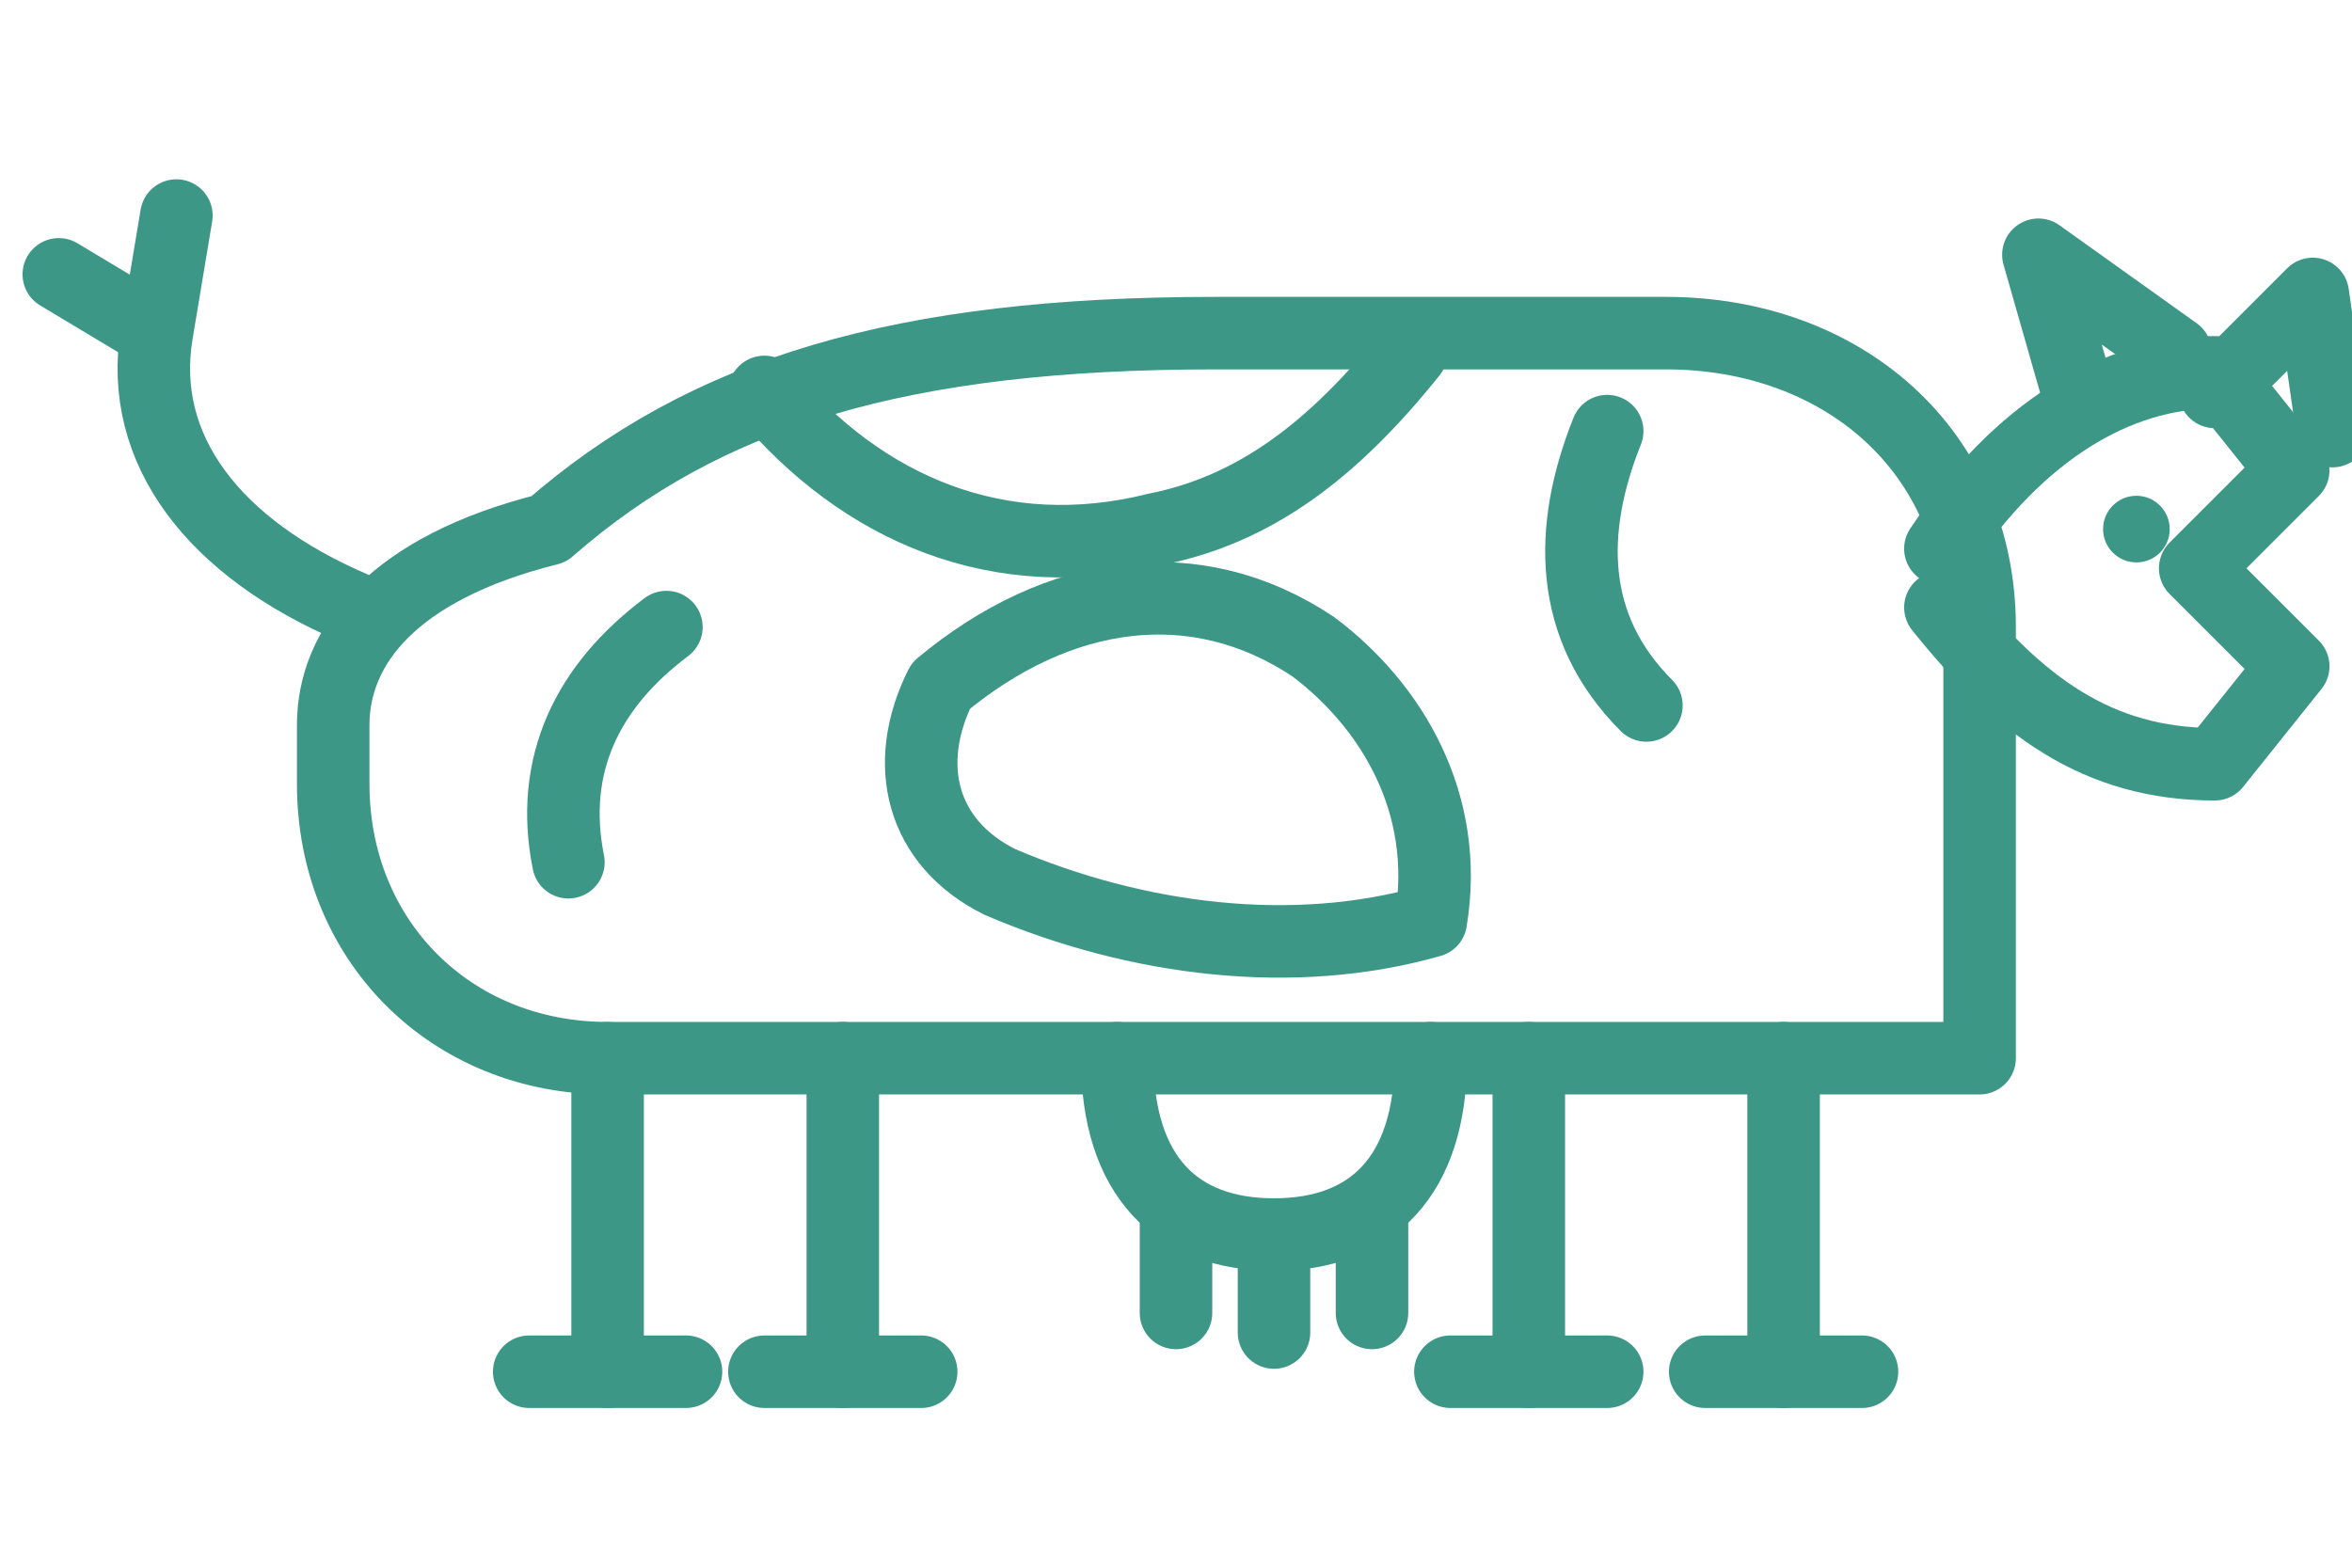
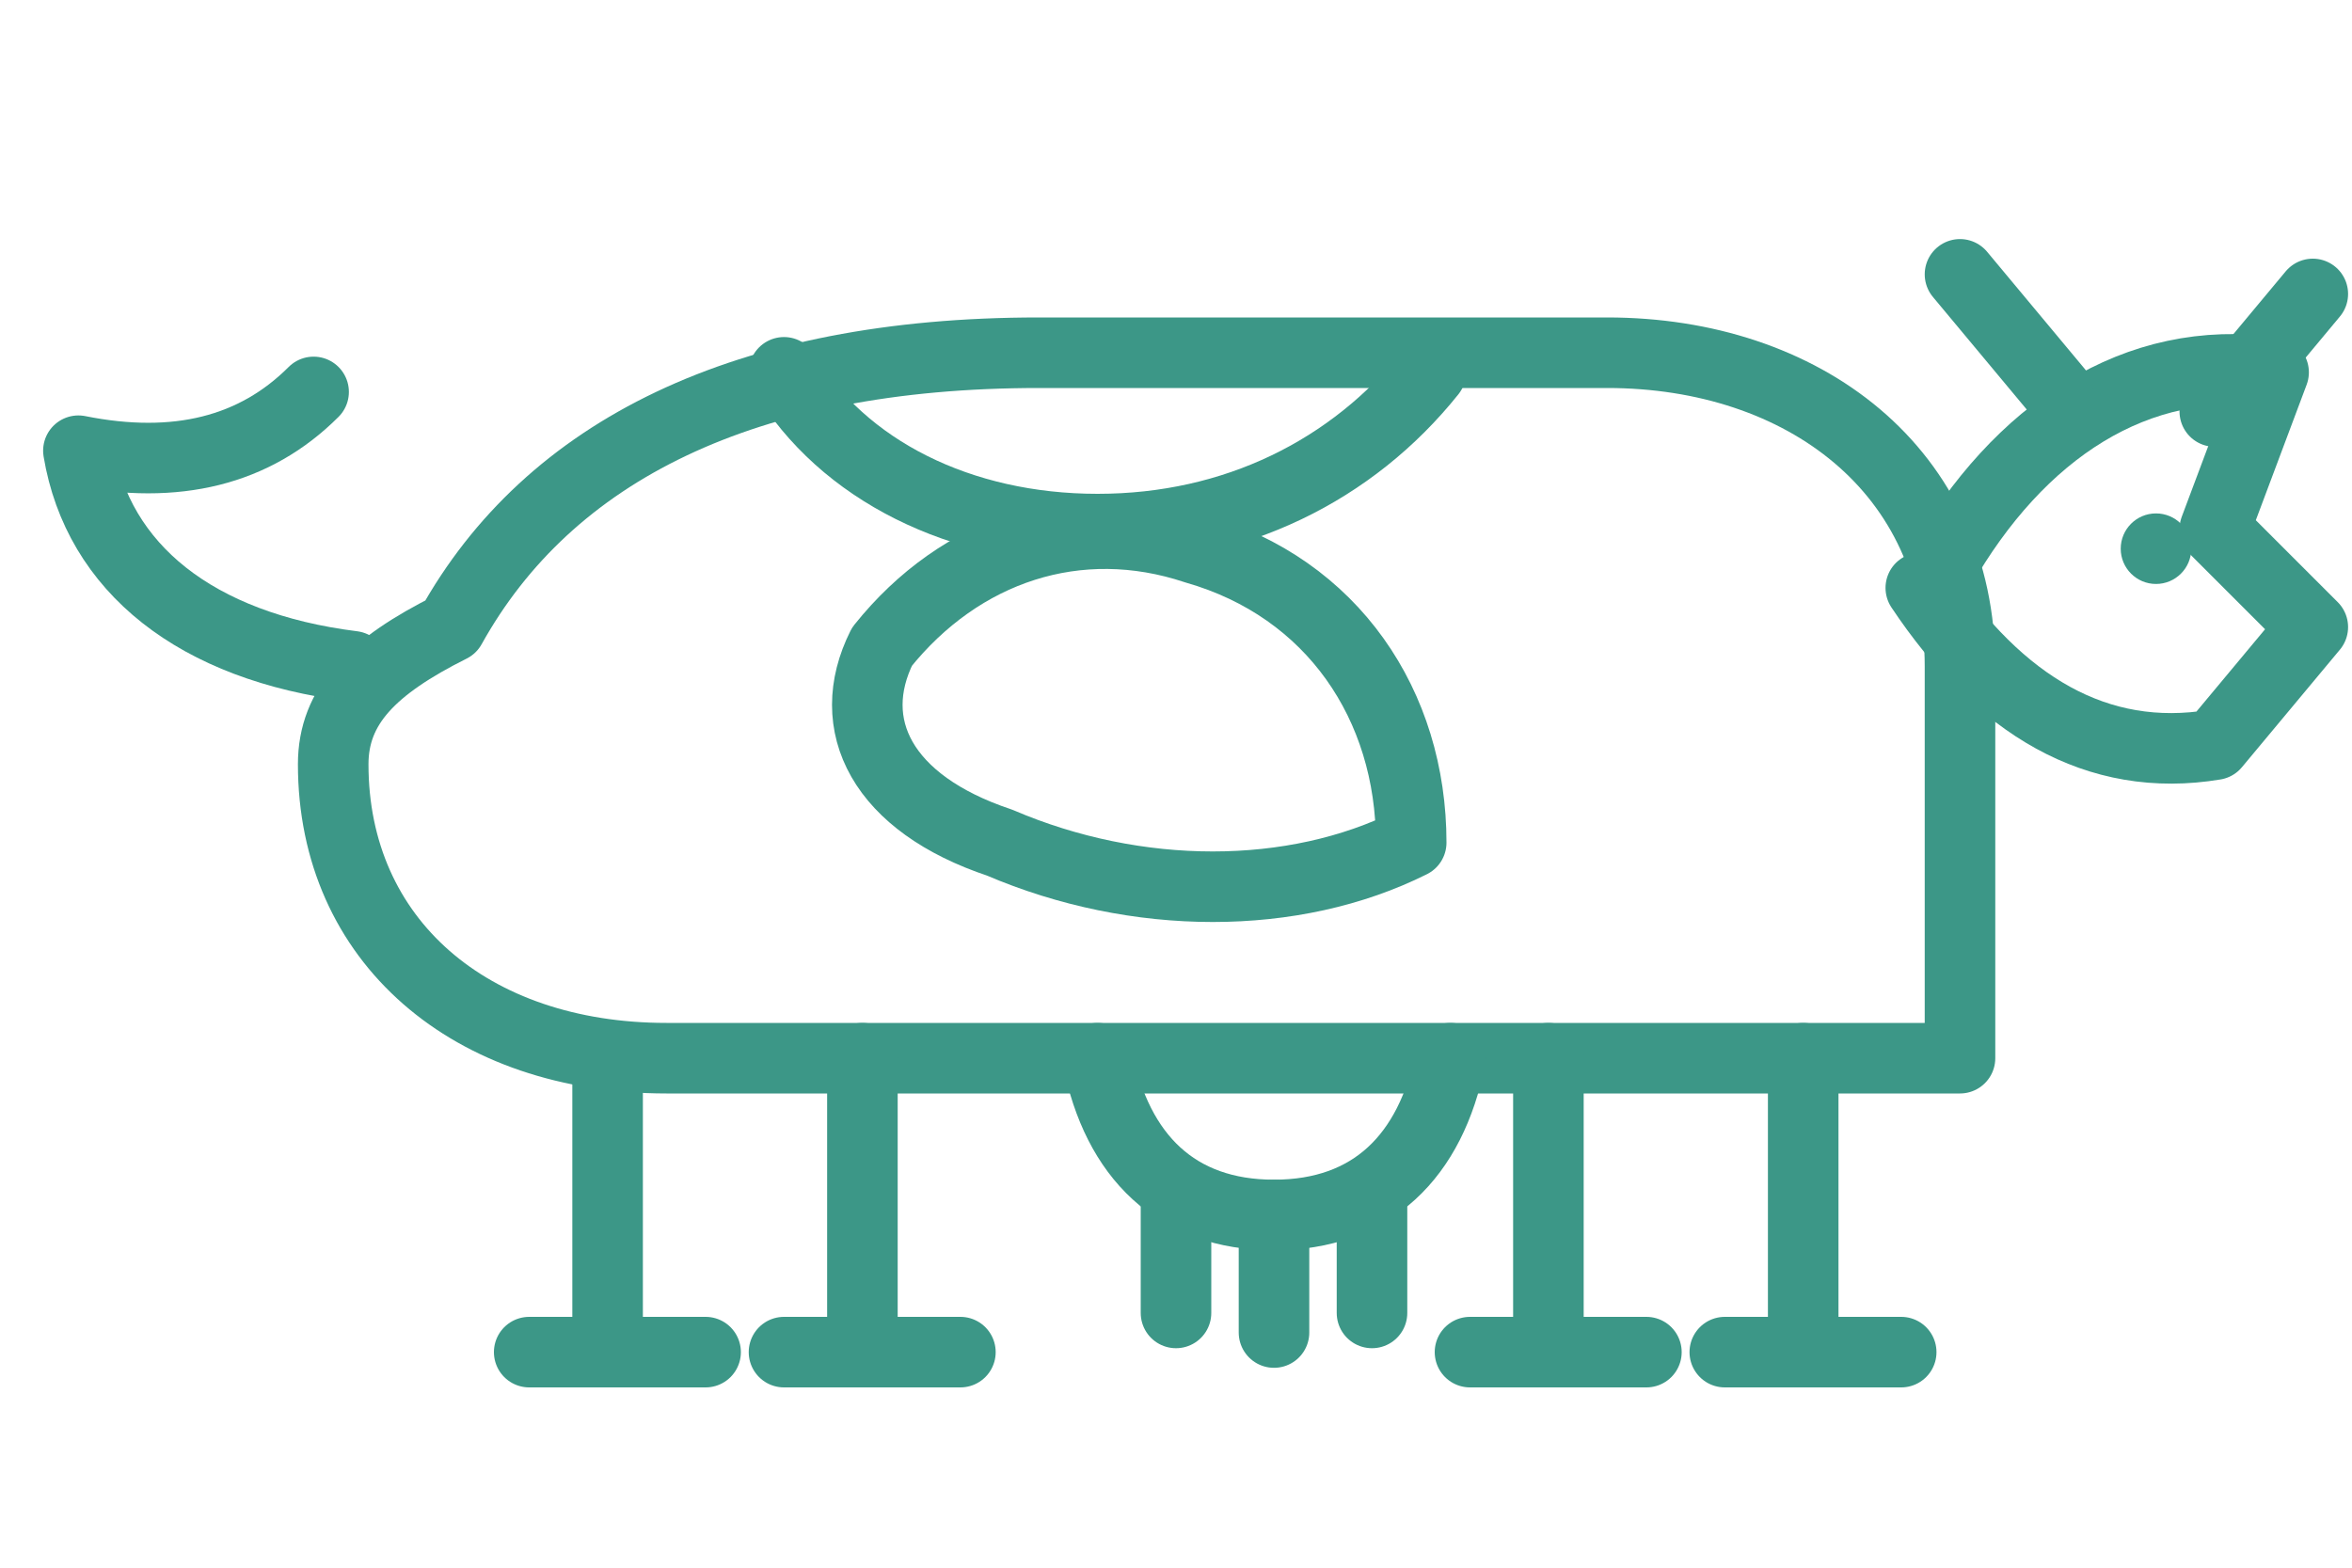
<svg xmlns="http://www.w3.org/2000/svg" viewBox="0 0 120 80" fill="none">
-   <g stroke="#3C9787" stroke-width="3.7" stroke-linecap="round" stroke-linejoin="round">
-     <path d="M28 27c8-7 18-10 34-10h23c9 0 16 6 16 15v22H31c-8 0-14-6-14-14v-3c0-4 3-8 11-10Z" />
-     <path d="M99 28c4-6 9-9 14-9l4 5-5 5 5 5-4 5c-6 0-10-3-14-8" />
-     <path d="M106 20l-2-7 7 5M113 20l5-5 1 7" />
-     <circle cx="109" cy="27" r="1.7" fill="#3C9787" stroke="none" />
-     <path d="M31 54v16M43 54v16M78 54v16M91 54v16" />
-     <path d="M27 70h8M39 70h8M74 70h8M87 70h8" />
-     <path d="M57 54c0 6 3 9 8 9s8-3 8-9" />
-     <path d="M60 62v5M65 63v5M70 62v5" />
-     <path d="M18 31c-7-3-11-8-10-14M8 17l-5-3M8 17l1-6" />
-     <path d="M39 20c5 6 12 9 20 7 5-1 9-4 13-9" />
-     <path d="M48 35c6-5 13-6 19-2 4 3 7 8 6 14-7 2-15 1-22-2-4-2-5-6-3-10Z" />
-     <path d="M82 22c-2 5-2 10 2 14M34 32c-4 3-6 7-5 12" />
+   <g stroke="#3C9787" stroke-width="3.6" stroke-linecap="round" stroke-linejoin="round">
+     <path d="M23 32c5-9 15-14 30-14h29c10 0 18 6 18 16v20H34c-10 0-17-6-17-15 0-3 2-5 6-7Z" />
+     <path d="M99 29c4-7 10-11 17-10l-3 8 5 5-5 6c-6 1-11-2-15-8" />
+     <path d="M105 20l-5-6M113 21l5-6" />
+     <path d="M31 54v15M44 54v15M79 54v15M92 54v15" />
+     <path d="M27 69h9M40 69h9M75 69h9M88 69h9" />
+     <path d="M56 54c1 5 4 8 9 8s8-3 9-8" />
+     <path d="M60 61v6M65 62v6M70 61v6" />
+     <path d="M18 34c-8-1-13-5-14-11 5 1 9 0 12-3" />
+     <path d="M40 19c3 5 9 8 16 8s13-3 17-8" />
+     <path d="M45 33c4-5 10-7 16-5 7 2 11 8 11 15-6 3-14 3-21 0-6-2-8-6-6-10Z" />
+     <circle cx="110" cy="28" r="1.8" fill="#3C9787" stroke="none" />
  </g>
</svg>
